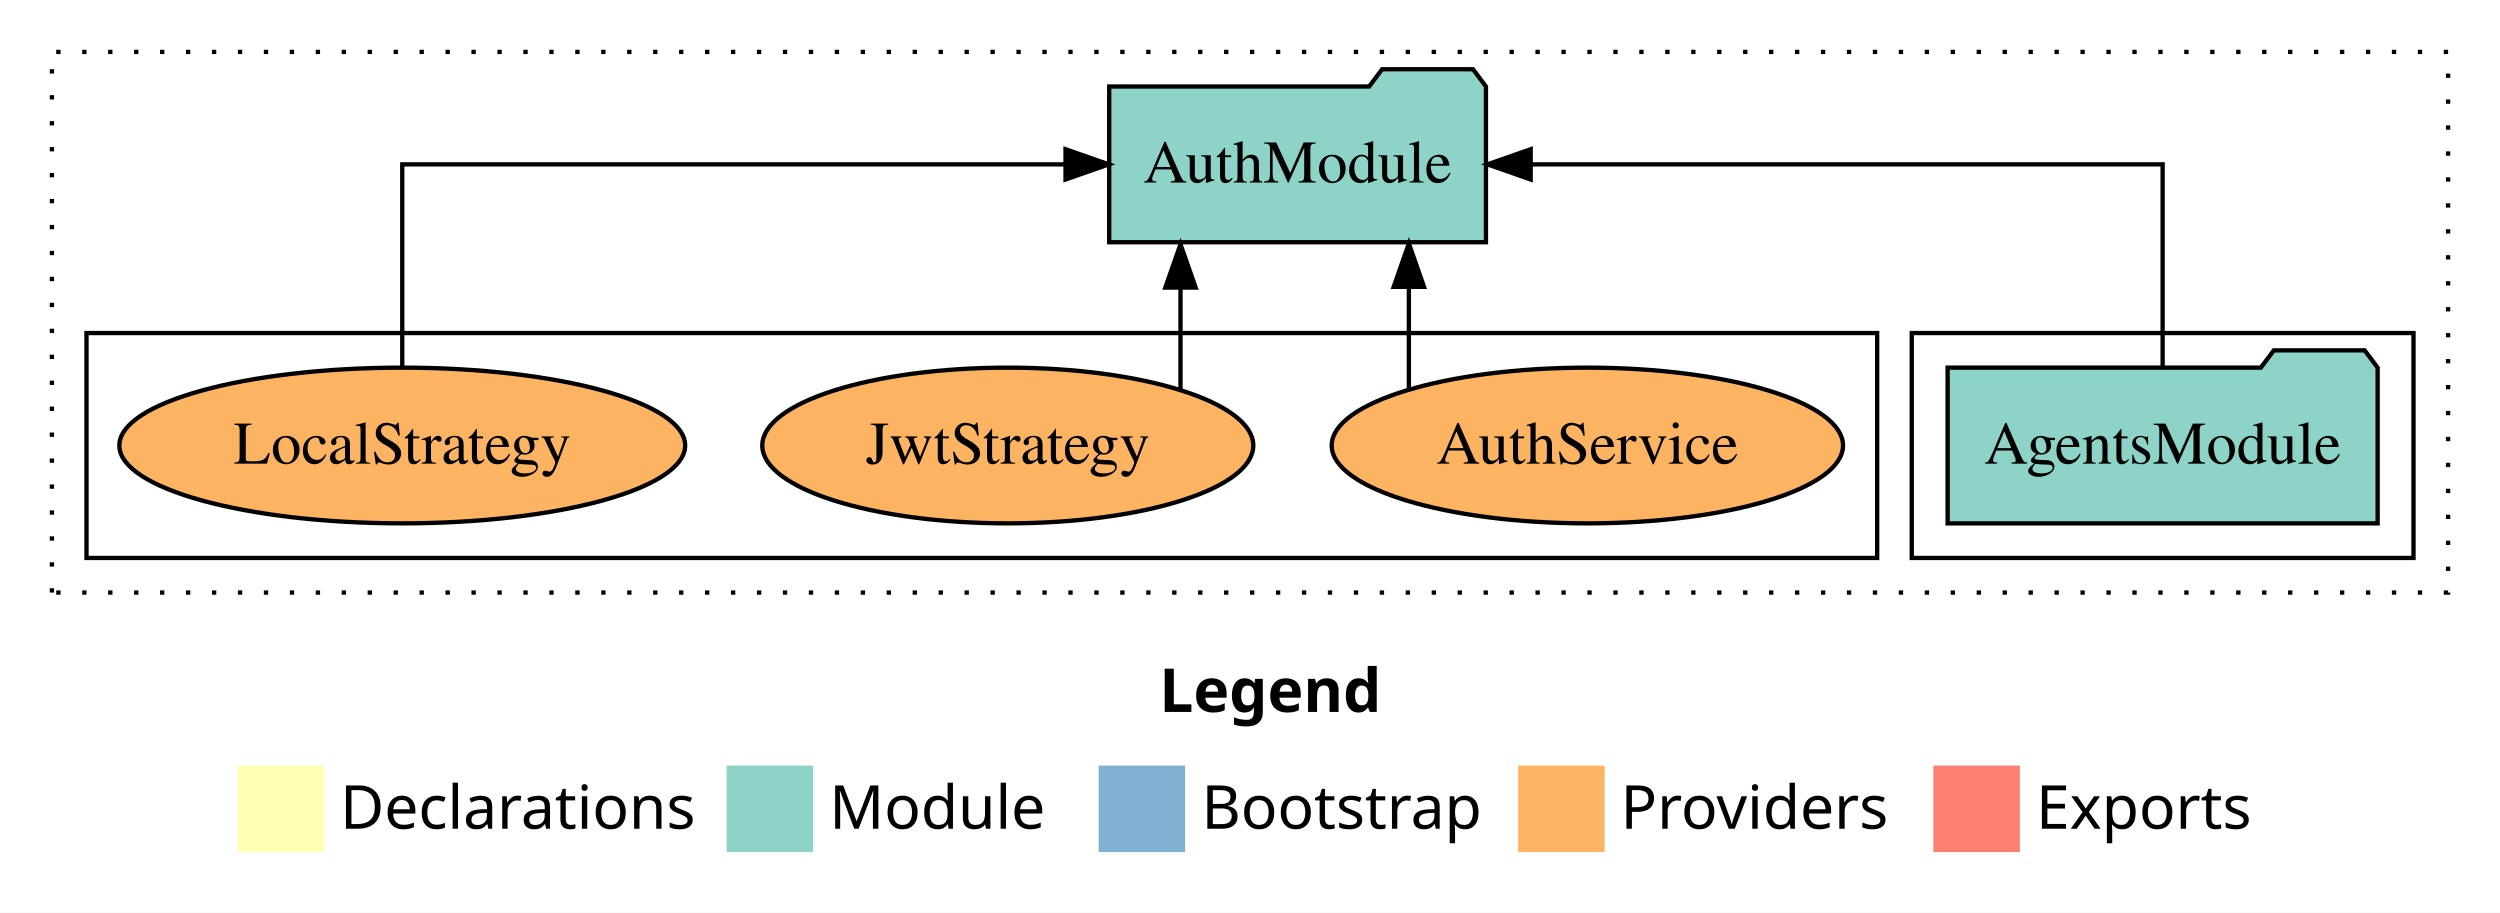
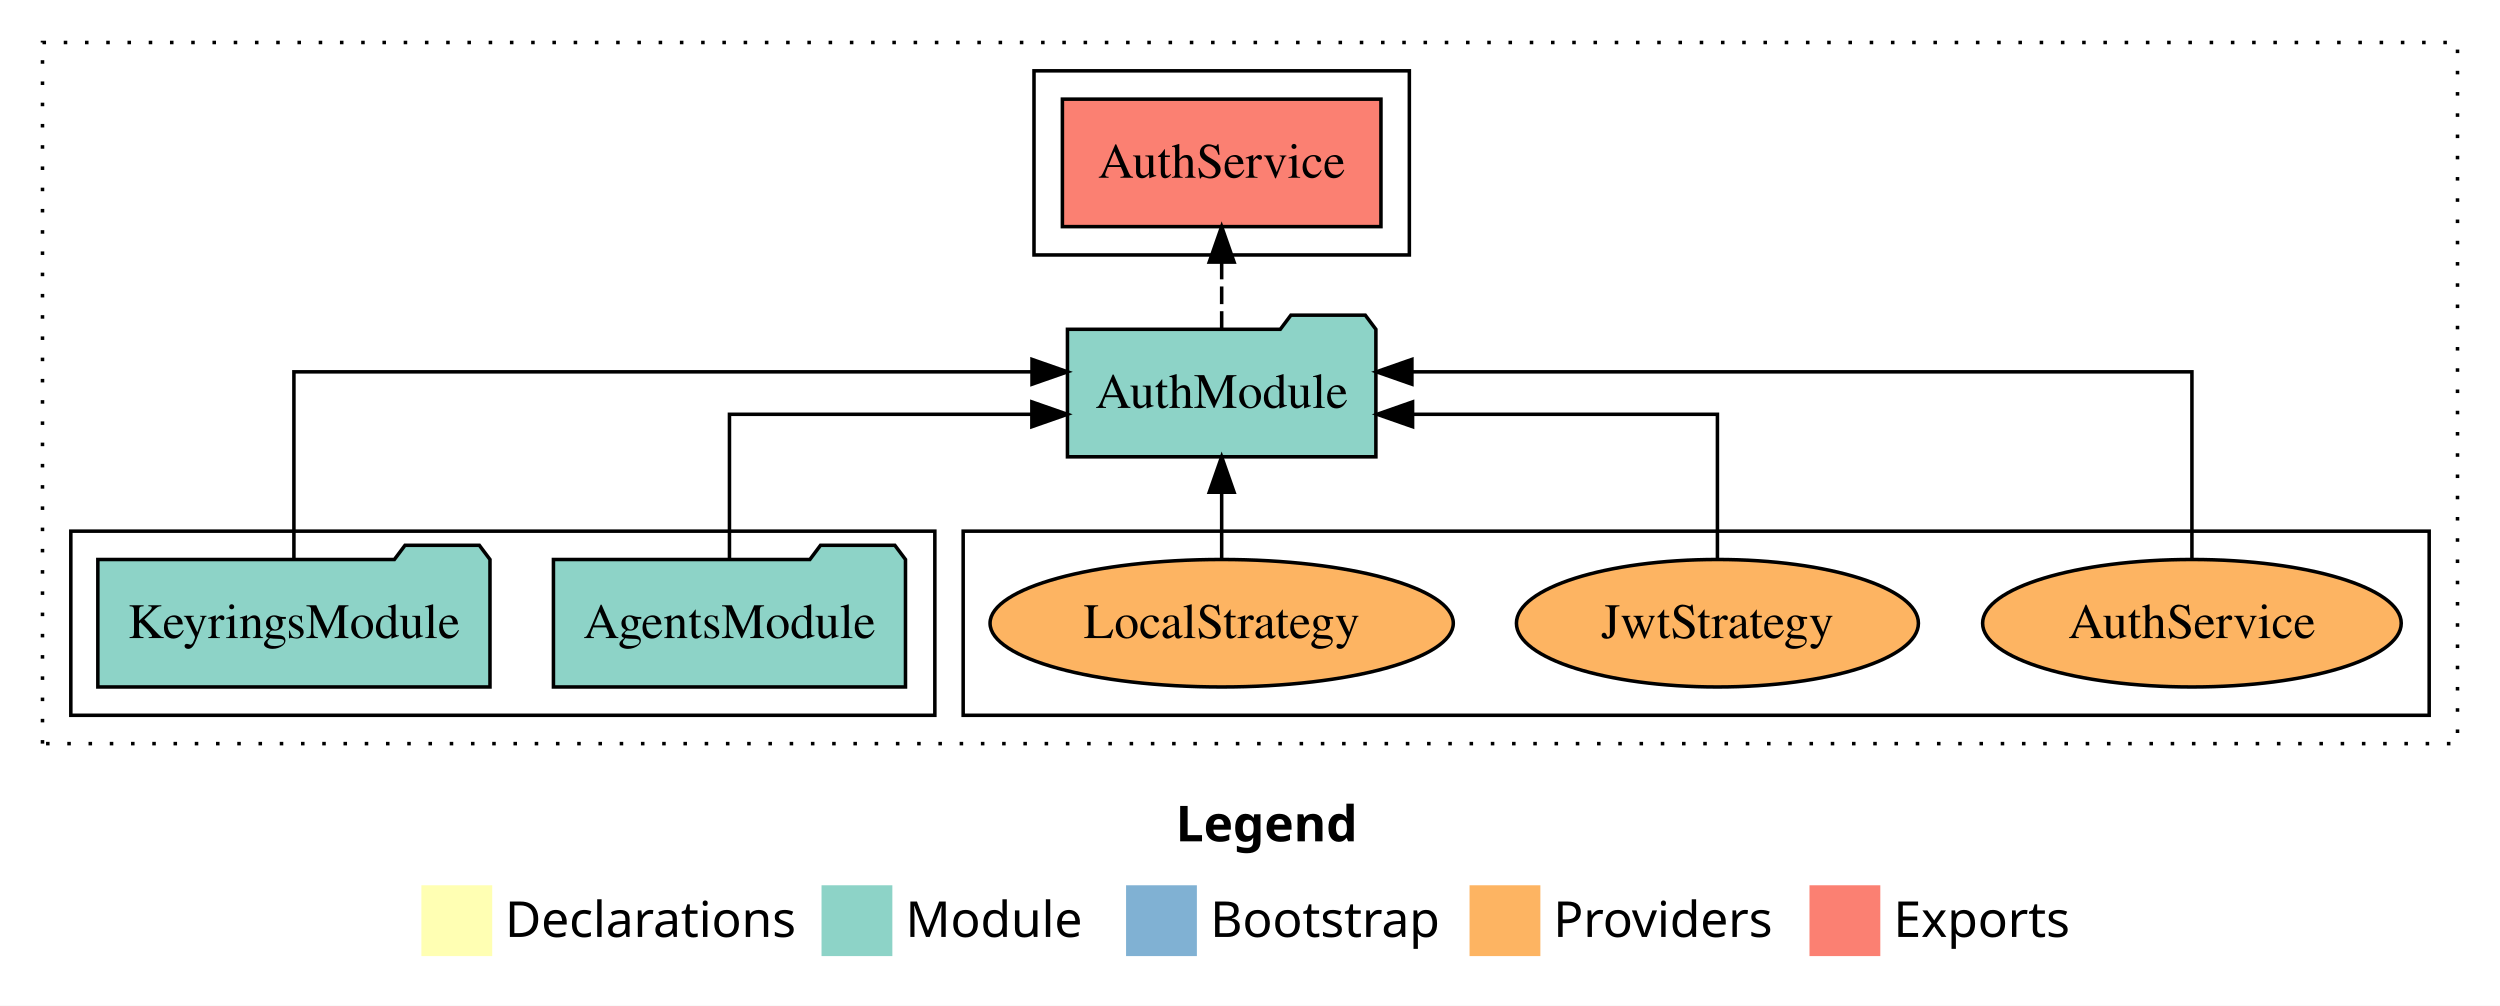
- <svg xmlns="http://www.w3.org/2000/svg" width="578pt" height="211pt" viewBox="0.00 0.00 578.00 211.00">
-   <g id="graph0" class="graph" transform="scale(1 1) rotate(0) translate(4 207)">
-     <polygon fill="white" stroke="transparent" points="-4,4 -4,-207 574,-207 574,4 -4,4" />
-     <text text-anchor="start" x="264.01" y="-42.4" font-family="Times-12" font-weight="bold" font-size="14.00">Legend</text>
-     <polygon fill="#ffffb3" stroke="transparent" points="51,-10 51,-30 71,-30 71,-10 51,-10" />
-     <text text-anchor="start" x="74.63" y="-15.4" font-family="Times-12" font-size="14.00">  Declarations</text>
-     <polygon fill="#8dd3c7" stroke="transparent" points="164,-10 164,-30 184,-30 184,-10 164,-10" />
-     <text text-anchor="start" x="187.73" y="-15.4" font-family="Times-12" font-size="14.00">  Module</text>
-     <polygon fill="#80b1d3" stroke="transparent" points="250,-10 250,-30 270,-30 270,-10 250,-10" />
-     <text text-anchor="start" x="273.78" y="-15.4" font-family="Times-12" font-size="14.00">  Bootstrap</text>
-     <polygon fill="#fdb462" stroke="transparent" points="347,-10 347,-30 367,-30 367,-10 347,-10" />
-     <text text-anchor="start" x="370.67" y="-15.4" font-family="Times-12" font-size="14.00">  Providers</text>
-     <polygon fill="#fb8072" stroke="transparent" points="443,-10 443,-30 463,-30 463,-10 443,-10" />
-     <text text-anchor="start" x="466.73" y="-15.4" font-family="Times-12" font-size="14.00">  Exports</text>
+ <svg xmlns="http://www.w3.org/2000/svg" width="706pt" height="284pt" viewBox="0.00 0.00 706.00 284.00">
+   <g id="graph0" class="graph" transform="scale(1 1) rotate(0) translate(4 280)">
+     <polygon fill="white" stroke="transparent" points="-4,4 -4,-280 702,-280 702,4 -4,4" />
+     <text text-anchor="start" x="328.01" y="-42.4" font-family="Times-12" font-weight="bold" font-size="14.00">Legend</text>
+     <polygon fill="#ffffb3" stroke="transparent" points="115,-10 115,-30 135,-30 135,-10 115,-10" />
+     <text text-anchor="start" x="138.63" y="-15.4" font-family="Times-12" font-size="14.00">  Declarations</text>
+     <polygon fill="#8dd3c7" stroke="transparent" points="228,-10 228,-30 248,-30 248,-10 228,-10" />
+     <text text-anchor="start" x="251.73" y="-15.4" font-family="Times-12" font-size="14.00">  Module</text>
+     <polygon fill="#80b1d3" stroke="transparent" points="314,-10 314,-30 334,-30 334,-10 314,-10" />
+     <text text-anchor="start" x="337.78" y="-15.4" font-family="Times-12" font-size="14.00">  Bootstrap</text>
+     <polygon fill="#fdb462" stroke="transparent" points="411,-10 411,-30 431,-30 431,-10 411,-10" />
+     <text text-anchor="start" x="434.67" y="-15.4" font-family="Times-12" font-size="14.00">  Providers</text>
+     <polygon fill="#fb8072" stroke="transparent" points="507,-10 507,-30 527,-30 527,-10 507,-10" />
+     <text text-anchor="start" x="530.73" y="-15.4" font-family="Times-12" font-size="14.00">  Exports</text>
    <g id="clust1" class="cluster">
-       <polygon fill="none" stroke="black" stroke-dasharray="1,5" points="8,-70 8,-195 562,-195 562,-70 8,-70" />
+       <polygon fill="none" stroke="black" stroke-dasharray="1,5" points="8,-70 8,-268 690,-268 690,-70 8,-70" />
+     </g>
+     <g id="clust4" class="cluster">
+       <polygon fill="none" stroke="black" points="288,-208 288,-260 394,-260 394,-208 288,-208" />
+     </g>
+     <g id="clust6" class="cluster">
+       <polygon fill="none" stroke="black" points="268,-78 268,-130 682,-130 682,-78 268,-78" />
    </g>
    <g id="clust3" class="cluster">
-       <polygon fill="none" stroke="black" points="438,-78 438,-130 554,-130 554,-78 438,-78" />
-     </g>
-     <g id="clust6" class="cluster">
-       <polygon fill="none" stroke="black" points="16,-78 16,-130 430,-130 430,-78 16,-78" />
+       <polygon fill="none" stroke="black" points="16,-78 16,-130 260,-130 260,-78 16,-78" />
    </g>
    <g id="node1" class="node">
-       <polygon fill="#8dd3c7" stroke="black" points="545.71,-122 542.71,-126 521.71,-126 518.71,-122 446.29,-122 446.29,-86 545.71,-86 545.71,-122" />
-       <text text-anchor="middle" x="496" y="-99.8" font-family="Times,serif" font-size="14.00">AgentsModule</text>
+       <polygon fill="#8dd3c7" stroke="black" points="251.71,-122 248.71,-126 227.71,-126 224.71,-122 152.29,-122 152.29,-86 251.71,-86 251.71,-122" />
+       <text text-anchor="middle" x="202" y="-99.8" font-family="Times,serif" font-size="14.00">AgentsModule</text>
+     </g>
+     <g id="node3" class="node">
+       <polygon fill="#8dd3c7" stroke="black" points="384.55,-187 381.55,-191 360.55,-191 357.55,-187 297.45,-187 297.45,-151 384.55,-151 384.55,-187" />
+       <text text-anchor="middle" x="341" y="-164.8" font-family="Times,serif" font-size="14.00">AuthModule</text>
+     </g>
+     <g id="edge1" class="edge">
+       <path fill="none" stroke="black" d="M202,-122.02C202,-139.37 202,-163 202,-163 202,-163 287.4,-163 287.4,-163" />
+       <polygon fill="black" stroke="black" points="287.4,-166.5 297.4,-163 287.4,-159.5 287.4,-166.5" />
    </g>
    <g id="node2" class="node">
-       <polygon fill="#8dd3c7" stroke="black" points="339.55,-187 336.55,-191 315.55,-191 312.55,-187 252.45,-187 252.45,-151 339.55,-151 339.55,-187" />
-       <text text-anchor="middle" x="296" y="-164.8" font-family="Times,serif" font-size="14.00">AuthModule</text>
-     </g>
-     <g id="edge1" class="edge">
-       <path fill="none" stroke="black" d="M496,-122.11C496,-141.34 496,-169 496,-169 496,-169 349.89,-169 349.89,-169" />
-       <polygon fill="black" stroke="black" points="349.89,-165.5 339.89,-169 349.89,-172.5 349.89,-165.5" />
-     </g>
-     <g id="node3" class="node">
-       <ellipse fill="#fdb462" stroke="black" cx="363" cy="-104" rx="59.11" ry="18" />
-       <text text-anchor="middle" x="363" y="-99.8" font-family="Times,serif" font-size="14.00">AuthService</text>
+       <polygon fill="#8dd3c7" stroke="black" points="134.37,-122 131.37,-126 110.37,-126 107.37,-122 23.63,-122 23.63,-86 134.37,-86 134.37,-122" />
+       <text text-anchor="middle" x="79" y="-99.8" font-family="Times,serif" font-size="14.00">KeyringsModule</text>
    </g>
    <g id="edge2" class="edge">
-       <path fill="none" stroke="black" d="M321.73,-117.15C321.73,-117.15 321.73,-140.69 321.73,-140.69" />
-       <polygon fill="black" stroke="black" points="318.23,-140.69 321.73,-150.69 325.23,-140.69 318.23,-140.69" />
+       <path fill="none" stroke="black" d="M79,-122.28C79,-143.32 79,-175 79,-175 79,-175 287.44,-175 287.44,-175" />
+       <polygon fill="black" stroke="black" points="287.44,-178.5 297.44,-175 287.44,-171.5 287.44,-178.5" />
    </g>
    <g id="node4" class="node">
-       <ellipse fill="#fdb462" stroke="black" cx="229" cy="-104" rx="56.76" ry="18" />
-       <text text-anchor="middle" x="229" y="-99.8" font-family="Times,serif" font-size="14.00">JwtStrategy</text>
+       <polygon fill="#fb8072" stroke="black" points="385.98,-252 296.02,-252 296.02,-216 385.98,-216 385.98,-252" />
+       <text text-anchor="middle" x="341" y="-229.8" font-family="Times,serif" font-size="14.00">AuthService </text>
    </g>
    <g id="edge3" class="edge">
-       <path fill="none" stroke="black" d="M268.93,-116.84C268.93,-116.84 268.93,-140.52 268.93,-140.52" />
-       <polygon fill="black" stroke="black" points="265.43,-140.52 268.93,-150.52 272.43,-140.52 265.43,-140.52" />
+       <path fill="none" stroke="black" stroke-dasharray="5,2" d="M341,-187.11C341,-187.11 341,-205.99 341,-205.99" />
+       <polygon fill="black" stroke="black" points="337.5,-205.99 341,-215.99 344.5,-205.99 337.5,-205.99" />
    </g>
    <g id="node5" class="node">
-       <ellipse fill="#fdb462" stroke="black" cx="89" cy="-104" rx="65.41" ry="18" />
-       <text text-anchor="middle" x="89" y="-99.8" font-family="Times,serif" font-size="14.00">LocalStrategy</text>
+       <ellipse fill="#fdb462" stroke="black" cx="615" cy="-104" rx="59.11" ry="18" />
+       <text text-anchor="middle" x="615" y="-99.8" font-family="Times,serif" font-size="14.00">AuthService</text>
    </g>
    <g id="edge4" class="edge">
-       <path fill="none" stroke="black" d="M89,-122.11C89,-141.34 89,-169 89,-169 89,-169 242.35,-169 242.35,-169" />
-       <polygon fill="black" stroke="black" points="242.35,-172.5 252.35,-169 242.35,-165.5 242.35,-172.5" />
+       <path fill="none" stroke="black" d="M615,-122.28C615,-143.32 615,-175 615,-175 615,-175 394.72,-175 394.72,-175" />
+       <polygon fill="black" stroke="black" points="394.72,-171.5 384.72,-175 394.72,-178.5 394.72,-171.5" />
+     </g>
+     <g id="node6" class="node">
+       <ellipse fill="#fdb462" stroke="black" cx="481" cy="-104" rx="56.76" ry="18" />
+       <text text-anchor="middle" x="481" y="-99.8" font-family="Times,serif" font-size="14.00">JwtStrategy</text>
+     </g>
+     <g id="edge5" class="edge">
+       <path fill="none" stroke="black" d="M481,-122.02C481,-139.37 481,-163 481,-163 481,-163 394.91,-163 394.91,-163" />
+       <polygon fill="black" stroke="black" points="394.91,-159.5 384.91,-163 394.91,-166.5 394.91,-159.5" />
+     </g>
+     <g id="node7" class="node">
+       <ellipse fill="#fdb462" stroke="black" cx="341" cy="-104" rx="65.41" ry="18" />
+       <text text-anchor="middle" x="341" y="-99.8" font-family="Times,serif" font-size="14.00">LocalStrategy</text>
+     </g>
+     <g id="edge6" class="edge">
+       <path fill="none" stroke="black" d="M341,-122.11C341,-122.11 341,-140.99 341,-140.99" />
+       <polygon fill="black" stroke="black" points="337.5,-140.99 341,-150.99 344.5,-140.99 337.5,-140.99" />
    </g>
  </g>
</svg>
